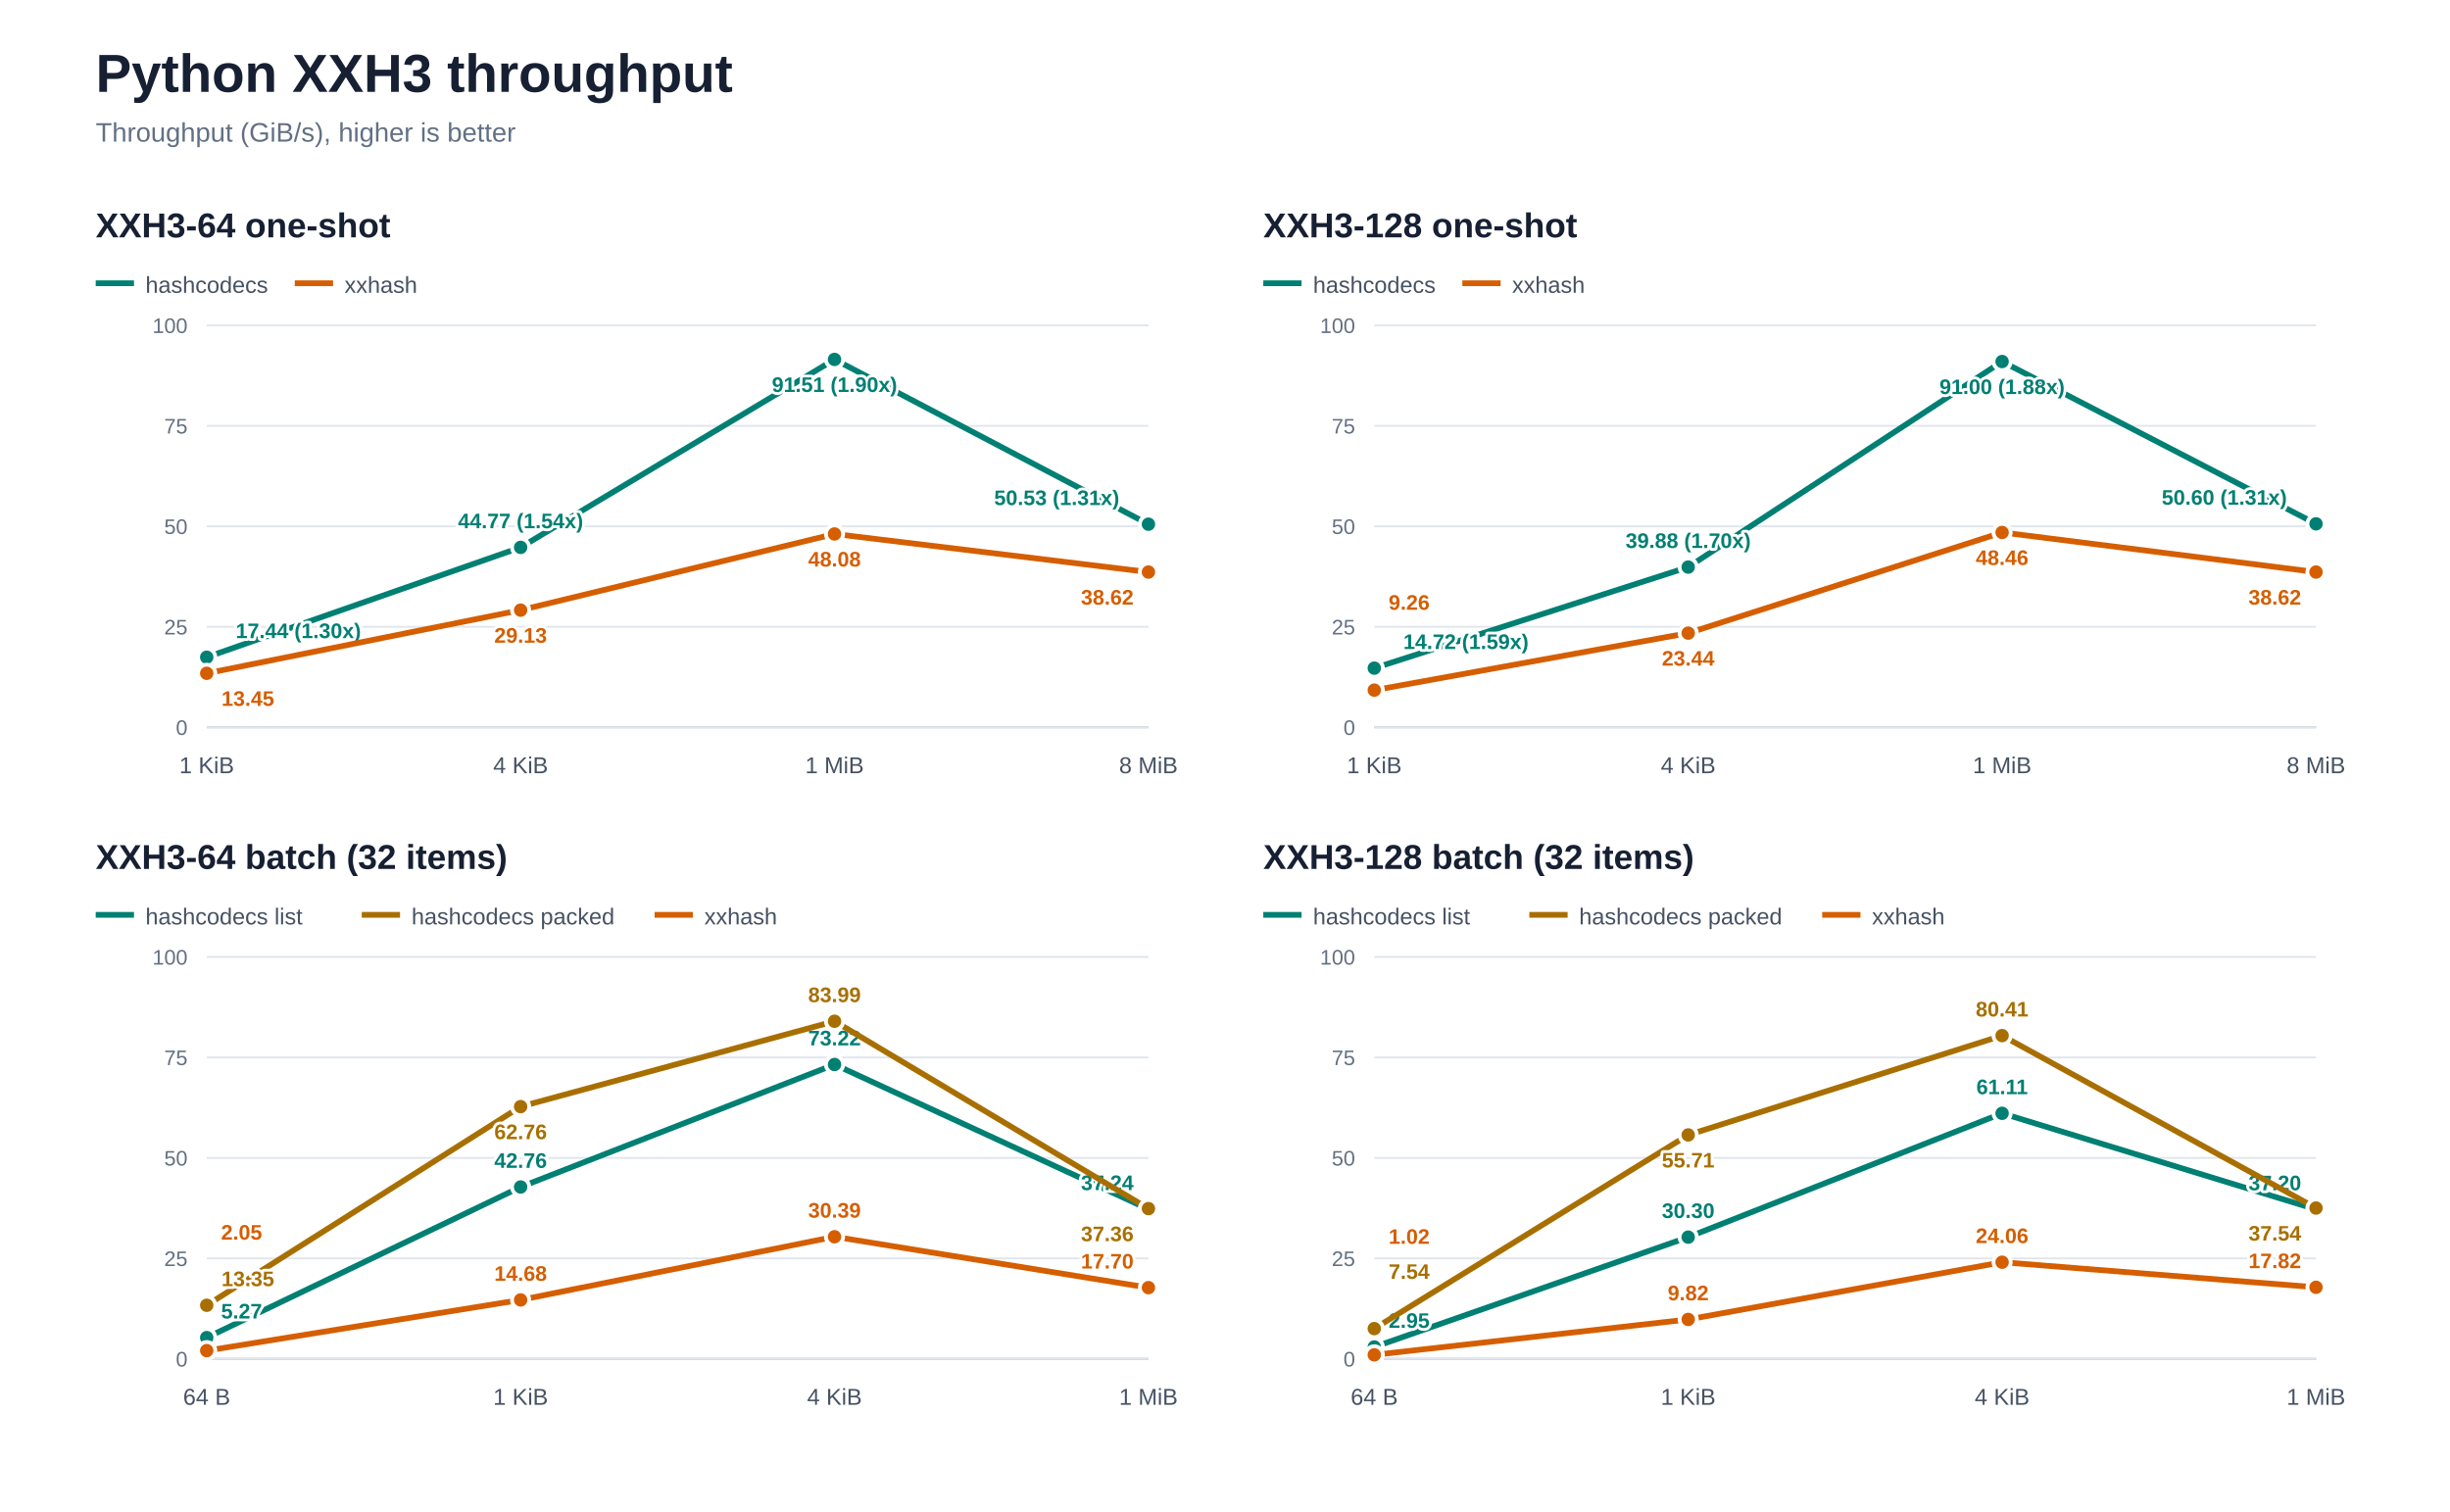
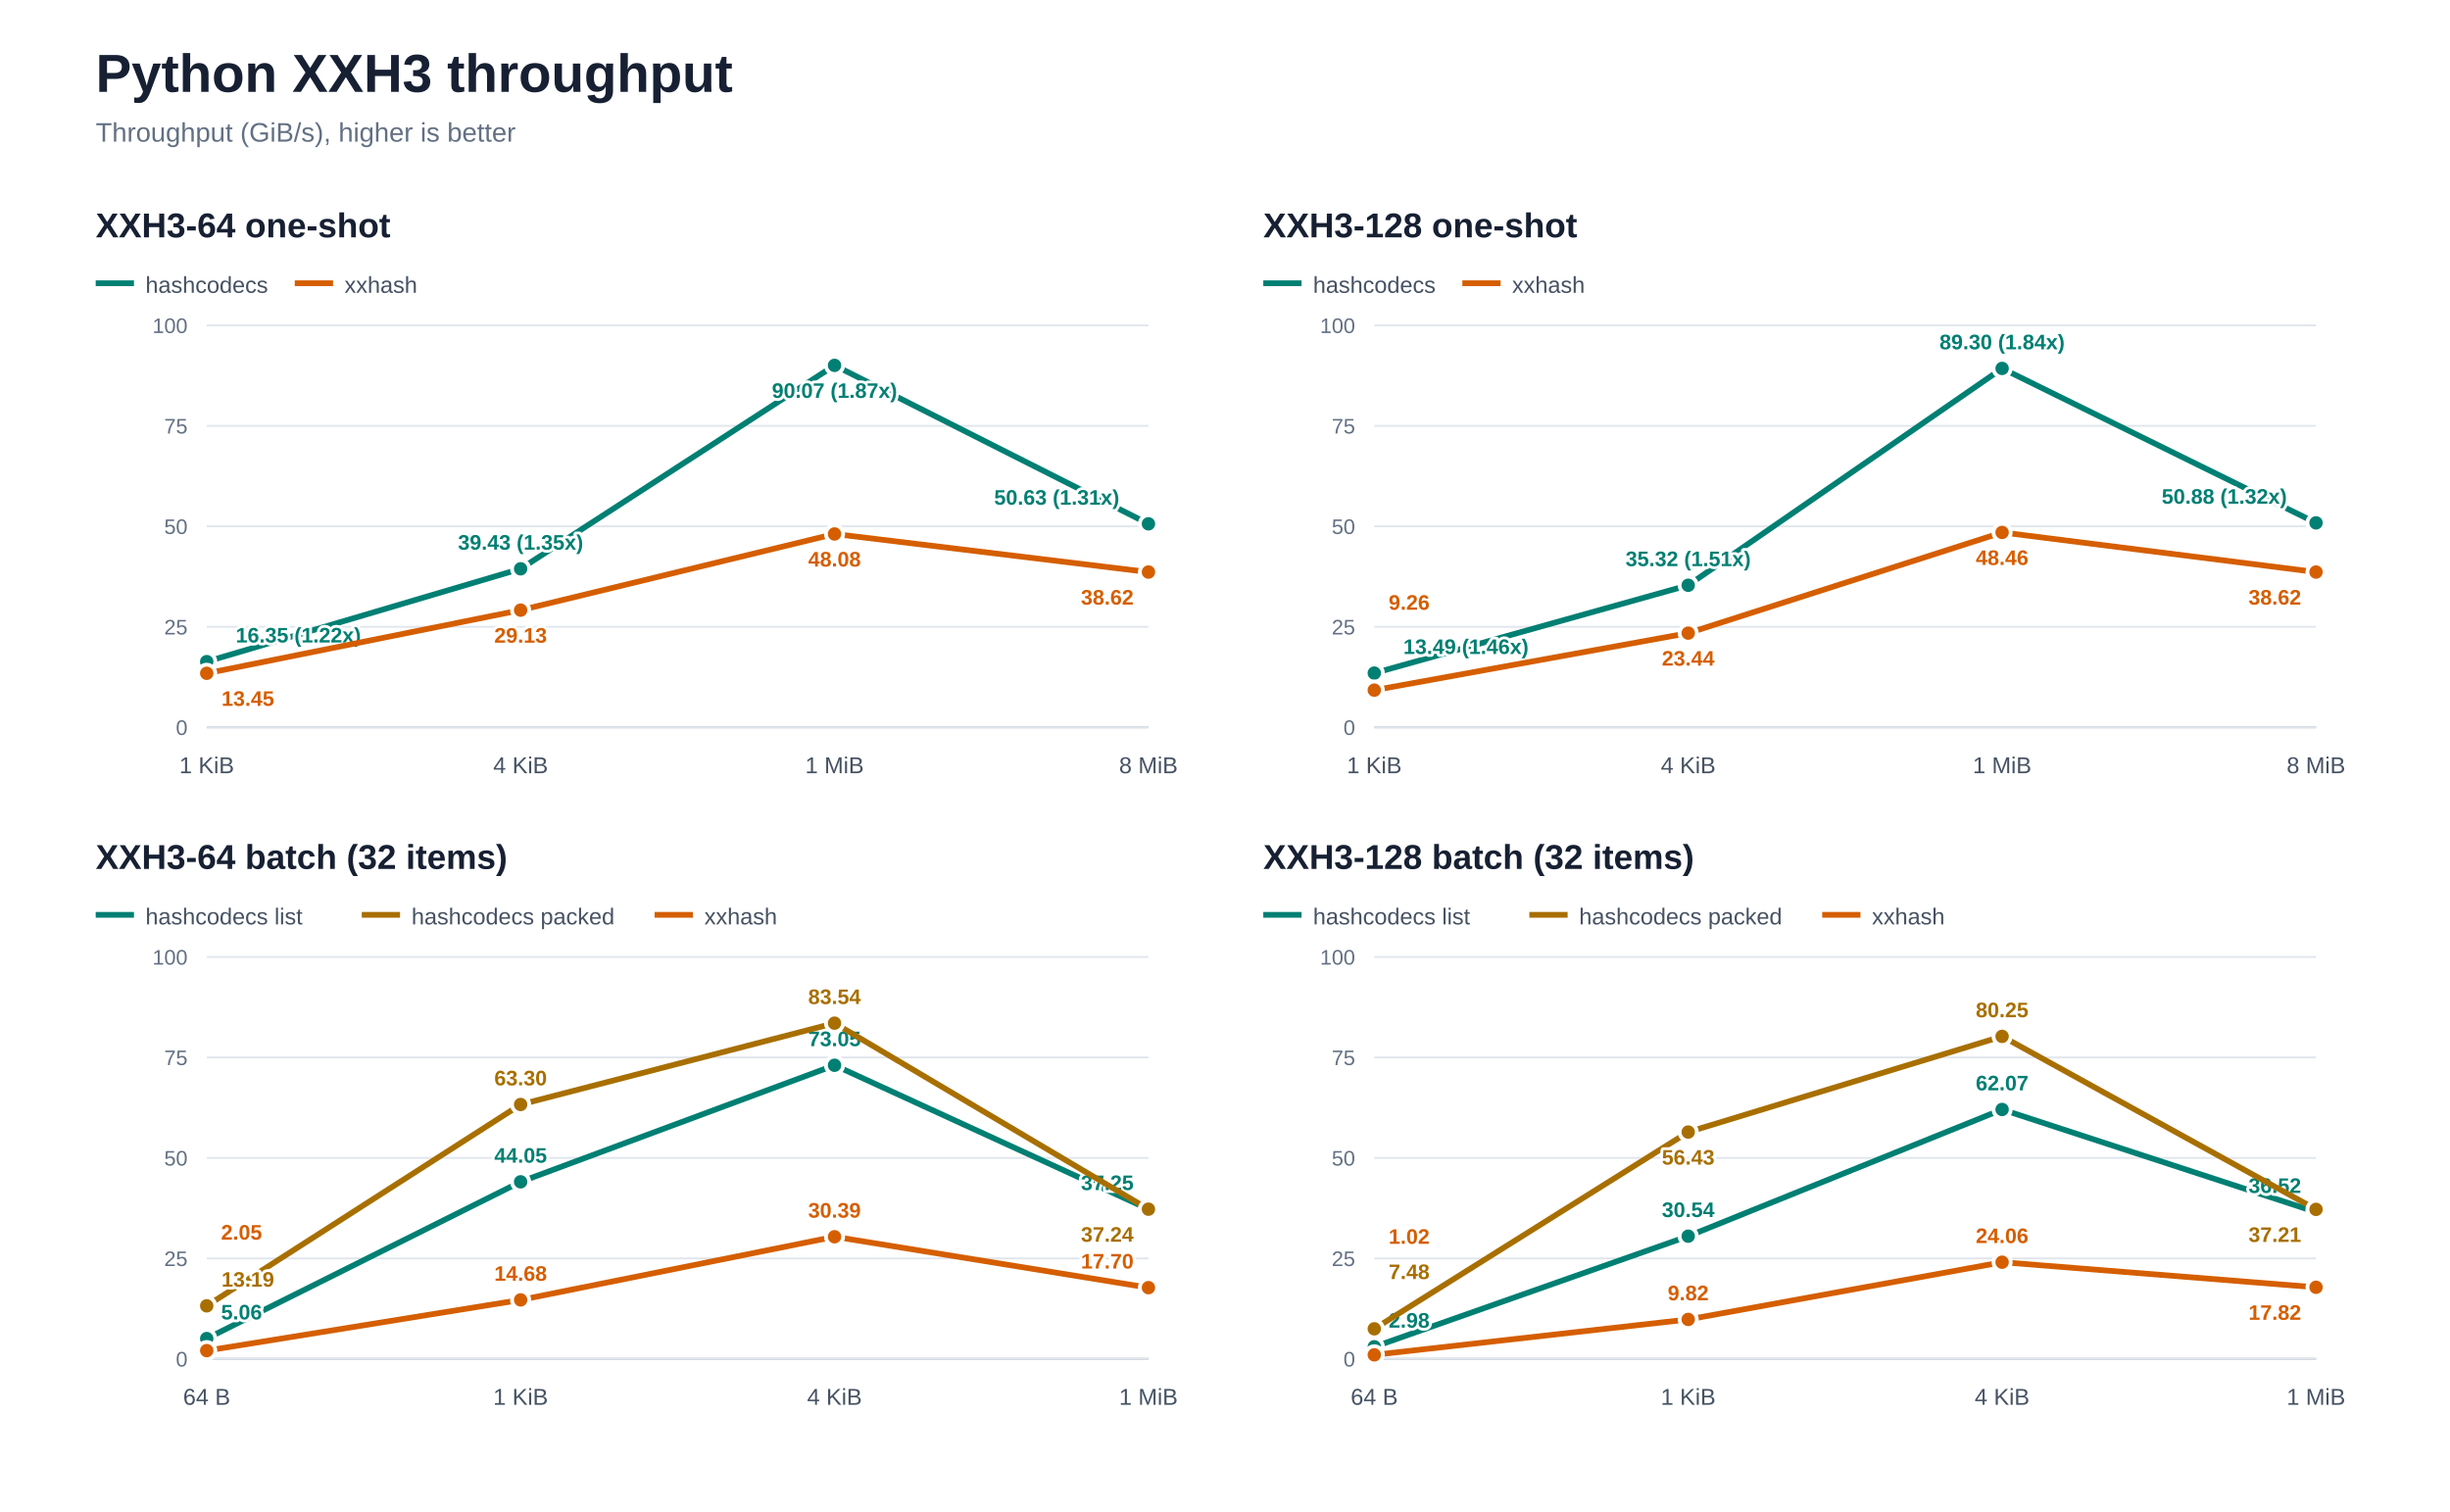
<svg xmlns="http://www.w3.org/2000/svg" width="1280" height="790" viewBox="0 0 1280 790" role="img" aria-labelledby="title desc">
  <rect width="100%" height="100%" fill="#ffffff" />
  <text x="50" y="48" fill="#172033" font-family="Segoe UI,Arial,sans-serif" font-size="28" font-weight="700">Python XXH3 throughput</text>
  <text x="50" y="74" fill="#637083" font-family="Segoe UI,Arial,sans-serif" font-size="14">Throughput (GiB/s), higher is better</text>
  <text x="50" y="124" fill="#172033" font-family="Segoe UI,Arial,sans-serif" font-size="18" font-weight="600">XXH3-64 one-shot</text>
  <line x1="108" y1="380" x2="600" y2="380" stroke="#9aa5b4" />
  <line x1="50" y1="148" x2="70" y2="148" stroke="#007f73" stroke-width="3" />
  <text x="76" y="153" fill="#465263" font-family="Segoe UI,Arial,sans-serif" font-size="12">hashcodecs</text>
  <line x1="154" y1="148" x2="174" y2="148" stroke="#d55e00" stroke-width="3" />
  <text x="180" y="153" fill="#465263" font-family="Segoe UI,Arial,sans-serif" font-size="12">xxhash</text>
  <line x1="108" y1="380.0" x2="600" y2="380.0" stroke="#e1e6ed" />
  <text x="98" y="384.0" text-anchor="end" fill="#637083" font-family="Segoe UI,Arial,sans-serif" font-size="11">0</text>
  <line x1="108" y1="327.5" x2="600" y2="327.5" stroke="#e1e6ed" />
  <text x="98" y="331.5" text-anchor="end" fill="#637083" font-family="Segoe UI,Arial,sans-serif" font-size="11">25</text>
  <line x1="108" y1="275.0" x2="600" y2="275.0" stroke="#e1e6ed" />
  <text x="98" y="279.0" text-anchor="end" fill="#637083" font-family="Segoe UI,Arial,sans-serif" font-size="11">50</text>
  <line x1="108" y1="222.5" x2="600" y2="222.5" stroke="#e1e6ed" />
  <text x="98" y="226.5" text-anchor="end" fill="#637083" font-family="Segoe UI,Arial,sans-serif" font-size="11">75</text>
  <line x1="108" y1="170.0" x2="600" y2="170.0" stroke="#e1e6ed" />
  <text x="98" y="174.0" text-anchor="end" fill="#637083" font-family="Segoe UI,Arial,sans-serif" font-size="11">100</text>
  <text x="108.0" y="404" text-anchor="middle" fill="#465263" font-family="Segoe UI,Arial,sans-serif" font-size="12">1 KiB</text>
  <text x="272.0" y="404" text-anchor="middle" fill="#465263" font-family="Segoe UI,Arial,sans-serif" font-size="12">4 KiB</text>
  <text x="436.0" y="404" text-anchor="middle" fill="#465263" font-family="Segoe UI,Arial,sans-serif" font-size="12">1 MiB</text>
  <text x="600.0" y="404" text-anchor="middle" fill="#465263" font-family="Segoe UI,Arial,sans-serif" font-size="12">8 MiB</text>
-   <polyline points="108.0,343.4 272.0,286.0 436.0,187.8 600.0,273.9" fill="none" stroke="#007f73" stroke-width="3" stroke-linejoin="round" stroke-linecap="round" />
-   <circle cx="108.0" cy="343.4" r="4.5" fill="#007f73" stroke="#ffffff" stroke-width="2" />
-   <text x="155.9" y="333.4" text-anchor="middle" fill="#007f73" font-family="Segoe UI,Arial,sans-serif" font-size="11" font-weight="600" paint-order="stroke" stroke="#ffffff" stroke-width="3" stroke-linejoin="round">17.44 (1.30x)</text>
-   <circle cx="272.0" cy="286.0" r="4.5" fill="#007f73" stroke="#ffffff" stroke-width="2" />
-   <text x="272.0" y="276.0" text-anchor="middle" fill="#007f73" font-family="Segoe UI,Arial,sans-serif" font-size="11" font-weight="600" paint-order="stroke" stroke="#ffffff" stroke-width="3" stroke-linejoin="round">44.77 (1.54x)</text>
-   <circle cx="436.0" cy="187.8" r="4.5" fill="#007f73" stroke="#ffffff" stroke-width="2" />
-   <text x="436.0" y="204.8" text-anchor="middle" fill="#007f73" font-family="Segoe UI,Arial,sans-serif" font-size="11" font-weight="600" paint-order="stroke" stroke="#ffffff" stroke-width="3" stroke-linejoin="round">91.51 (1.90x)</text>
-   <circle cx="600.0" cy="273.9" r="4.5" fill="#007f73" stroke="#ffffff" stroke-width="2" />
-   <text x="552.1" y="263.9" text-anchor="middle" fill="#007f73" font-family="Segoe UI,Arial,sans-serif" font-size="11" font-weight="600" paint-order="stroke" stroke="#ffffff" stroke-width="3" stroke-linejoin="round">50.53 (1.31x)</text>
+   <polyline points="108.0,345.7 272.0,297.2 436.0,190.9 600.0,273.7" fill="none" stroke="#007f73" stroke-width="3" stroke-linejoin="round" stroke-linecap="round" />
+   <circle cx="108.0" cy="345.7" r="4.5" fill="#007f73" stroke="#ffffff" stroke-width="2" />
+   <text x="155.9" y="335.7" text-anchor="middle" fill="#007f73" font-family="Segoe UI,Arial,sans-serif" font-size="11" font-weight="600" paint-order="stroke" stroke="#ffffff" stroke-width="3" stroke-linejoin="round">16.35 (1.22x)</text>
+   <circle cx="272.0" cy="297.2" r="4.5" fill="#007f73" stroke="#ffffff" stroke-width="2" />
+   <text x="272.0" y="287.2" text-anchor="middle" fill="#007f73" font-family="Segoe UI,Arial,sans-serif" font-size="11" font-weight="600" paint-order="stroke" stroke="#ffffff" stroke-width="3" stroke-linejoin="round">39.43 (1.35x)</text>
+   <circle cx="436.0" cy="190.9" r="4.5" fill="#007f73" stroke="#ffffff" stroke-width="2" />
+   <text x="436.0" y="207.9" text-anchor="middle" fill="#007f73" font-family="Segoe UI,Arial,sans-serif" font-size="11" font-weight="600" paint-order="stroke" stroke="#ffffff" stroke-width="3" stroke-linejoin="round">90.07 (1.87x)</text>
+   <circle cx="600.0" cy="273.7" r="4.5" fill="#007f73" stroke="#ffffff" stroke-width="2" />
+   <text x="552.1" y="263.7" text-anchor="middle" fill="#007f73" font-family="Segoe UI,Arial,sans-serif" font-size="11" font-weight="600" paint-order="stroke" stroke="#ffffff" stroke-width="3" stroke-linejoin="round">50.63 (1.31x)</text>
  <polyline points="108.0,351.8 272.0,318.8 436.0,279.0 600.0,298.9" fill="none" stroke="#d55e00" stroke-width="3" stroke-linejoin="round" stroke-linecap="round" />
  <circle cx="108.0" cy="351.8" r="4.5" fill="#d55e00" stroke="#ffffff" stroke-width="2" />
  <text x="129.5" y="368.8" text-anchor="middle" fill="#d55e00" font-family="Segoe UI,Arial,sans-serif" font-size="11" font-weight="600" paint-order="stroke" stroke="#ffffff" stroke-width="3" stroke-linejoin="round">13.45</text>
  <circle cx="272.0" cy="318.8" r="4.5" fill="#d55e00" stroke="#ffffff" stroke-width="2" />
  <text x="272.0" y="335.8" text-anchor="middle" fill="#d55e00" font-family="Segoe UI,Arial,sans-serif" font-size="11" font-weight="600" paint-order="stroke" stroke="#ffffff" stroke-width="3" stroke-linejoin="round">29.13</text>
  <circle cx="436.0" cy="279.0" r="4.5" fill="#d55e00" stroke="#ffffff" stroke-width="2" />
  <text x="436.0" y="296.0" text-anchor="middle" fill="#d55e00" font-family="Segoe UI,Arial,sans-serif" font-size="11" font-weight="600" paint-order="stroke" stroke="#ffffff" stroke-width="3" stroke-linejoin="round">48.08</text>
  <circle cx="600.0" cy="298.9" r="4.5" fill="#d55e00" stroke="#ffffff" stroke-width="2" />
  <text x="578.5" y="315.9" text-anchor="middle" fill="#d55e00" font-family="Segoe UI,Arial,sans-serif" font-size="11" font-weight="600" paint-order="stroke" stroke="#ffffff" stroke-width="3" stroke-linejoin="round">38.62</text>
  <text x="660" y="124" fill="#172033" font-family="Segoe UI,Arial,sans-serif" font-size="18" font-weight="600">XXH3-128 one-shot</text>
  <line x1="718" y1="380" x2="1210" y2="380" stroke="#9aa5b4" />
  <line x1="660" y1="148" x2="680" y2="148" stroke="#007f73" stroke-width="3" />
  <text x="686" y="153" fill="#465263" font-family="Segoe UI,Arial,sans-serif" font-size="12">hashcodecs</text>
  <line x1="764" y1="148" x2="784" y2="148" stroke="#d55e00" stroke-width="3" />
  <text x="790" y="153" fill="#465263" font-family="Segoe UI,Arial,sans-serif" font-size="12">xxhash</text>
  <line x1="718" y1="380.0" x2="1210" y2="380.0" stroke="#e1e6ed" />
  <text x="708" y="384.0" text-anchor="end" fill="#637083" font-family="Segoe UI,Arial,sans-serif" font-size="11">0</text>
  <line x1="718" y1="327.5" x2="1210" y2="327.5" stroke="#e1e6ed" />
  <text x="708" y="331.5" text-anchor="end" fill="#637083" font-family="Segoe UI,Arial,sans-serif" font-size="11">25</text>
  <line x1="718" y1="275.0" x2="1210" y2="275.0" stroke="#e1e6ed" />
  <text x="708" y="279.0" text-anchor="end" fill="#637083" font-family="Segoe UI,Arial,sans-serif" font-size="11">50</text>
  <line x1="718" y1="222.5" x2="1210" y2="222.5" stroke="#e1e6ed" />
  <text x="708" y="226.5" text-anchor="end" fill="#637083" font-family="Segoe UI,Arial,sans-serif" font-size="11">75</text>
  <line x1="718" y1="170.0" x2="1210" y2="170.0" stroke="#e1e6ed" />
  <text x="708" y="174.0" text-anchor="end" fill="#637083" font-family="Segoe UI,Arial,sans-serif" font-size="11">100</text>
  <text x="718.0" y="404" text-anchor="middle" fill="#465263" font-family="Segoe UI,Arial,sans-serif" font-size="12">1 KiB</text>
  <text x="882.0" y="404" text-anchor="middle" fill="#465263" font-family="Segoe UI,Arial,sans-serif" font-size="12">4 KiB</text>
  <text x="1046.0" y="404" text-anchor="middle" fill="#465263" font-family="Segoe UI,Arial,sans-serif" font-size="12">1 MiB</text>
  <text x="1210.0" y="404" text-anchor="middle" fill="#465263" font-family="Segoe UI,Arial,sans-serif" font-size="12">8 MiB</text>
-   <polyline points="718.0,349.1 882.0,296.3 1046.0,188.9 1210.0,273.7" fill="none" stroke="#007f73" stroke-width="3" stroke-linejoin="round" stroke-linecap="round" />
-   <circle cx="718.0" cy="349.1" r="4.5" fill="#007f73" stroke="#ffffff" stroke-width="2" />
-   <text x="765.9" y="339.1" text-anchor="middle" fill="#007f73" font-family="Segoe UI,Arial,sans-serif" font-size="11" font-weight="600" paint-order="stroke" stroke="#ffffff" stroke-width="3" stroke-linejoin="round">14.72 (1.59x)</text>
-   <circle cx="882.0" cy="296.3" r="4.5" fill="#007f73" stroke="#ffffff" stroke-width="2" />
-   <text x="882.0" y="286.3" text-anchor="middle" fill="#007f73" font-family="Segoe UI,Arial,sans-serif" font-size="11" font-weight="600" paint-order="stroke" stroke="#ffffff" stroke-width="3" stroke-linejoin="round">39.88 (1.70x)</text>
-   <circle cx="1046.0" cy="188.9" r="4.5" fill="#007f73" stroke="#ffffff" stroke-width="2" />
-   <text x="1046.0" y="205.9" text-anchor="middle" fill="#007f73" font-family="Segoe UI,Arial,sans-serif" font-size="11" font-weight="600" paint-order="stroke" stroke="#ffffff" stroke-width="3" stroke-linejoin="round">91.00 (1.88x)</text>
-   <circle cx="1210.0" cy="273.7" r="4.5" fill="#007f73" stroke="#ffffff" stroke-width="2" />
-   <text x="1162.1" y="263.7" text-anchor="middle" fill="#007f73" font-family="Segoe UI,Arial,sans-serif" font-size="11" font-weight="600" paint-order="stroke" stroke="#ffffff" stroke-width="3" stroke-linejoin="round">50.60 (1.31x)</text>
+   <polyline points="718.0,351.7 882.0,305.8 1046.0,192.5 1210.0,273.2" fill="none" stroke="#007f73" stroke-width="3" stroke-linejoin="round" stroke-linecap="round" />
+   <circle cx="718.0" cy="351.7" r="4.5" fill="#007f73" stroke="#ffffff" stroke-width="2" />
+   <text x="765.9" y="341.7" text-anchor="middle" fill="#007f73" font-family="Segoe UI,Arial,sans-serif" font-size="11" font-weight="600" paint-order="stroke" stroke="#ffffff" stroke-width="3" stroke-linejoin="round">13.49 (1.46x)</text>
+   <circle cx="882.0" cy="305.8" r="4.5" fill="#007f73" stroke="#ffffff" stroke-width="2" />
+   <text x="882.0" y="295.8" text-anchor="middle" fill="#007f73" font-family="Segoe UI,Arial,sans-serif" font-size="11" font-weight="600" paint-order="stroke" stroke="#ffffff" stroke-width="3" stroke-linejoin="round">35.32 (1.51x)</text>
+   <circle cx="1046.0" cy="192.5" r="4.5" fill="#007f73" stroke="#ffffff" stroke-width="2" />
+   <text x="1046.0" y="182.5" text-anchor="middle" fill="#007f73" font-family="Segoe UI,Arial,sans-serif" font-size="11" font-weight="600" paint-order="stroke" stroke="#ffffff" stroke-width="3" stroke-linejoin="round">89.30 (1.84x)</text>
+   <circle cx="1210.0" cy="273.2" r="4.5" fill="#007f73" stroke="#ffffff" stroke-width="2" />
+   <text x="1162.1" y="263.2" text-anchor="middle" fill="#007f73" font-family="Segoe UI,Arial,sans-serif" font-size="11" font-weight="600" paint-order="stroke" stroke="#ffffff" stroke-width="3" stroke-linejoin="round">50.88 (1.32x)</text>
  <polyline points="718.0,360.6 882.0,330.8 1046.0,278.2 1210.0,298.9" fill="none" stroke="#d55e00" stroke-width="3" stroke-linejoin="round" stroke-linecap="round" />
  <circle cx="718.0" cy="360.6" r="4.5" fill="#d55e00" stroke="#ffffff" stroke-width="2" />
  <text x="736.2" y="318.6" text-anchor="middle" fill="#d55e00" font-family="Segoe UI,Arial,sans-serif" font-size="11" font-weight="600" paint-order="stroke" stroke="#ffffff" stroke-width="3" stroke-linejoin="round">9.26</text>
  <circle cx="882.0" cy="330.8" r="4.5" fill="#d55e00" stroke="#ffffff" stroke-width="2" />
  <text x="882.0" y="347.8" text-anchor="middle" fill="#d55e00" font-family="Segoe UI,Arial,sans-serif" font-size="11" font-weight="600" paint-order="stroke" stroke="#ffffff" stroke-width="3" stroke-linejoin="round">23.44</text>
  <circle cx="1046.0" cy="278.2" r="4.5" fill="#d55e00" stroke="#ffffff" stroke-width="2" />
  <text x="1046.0" y="295.2" text-anchor="middle" fill="#d55e00" font-family="Segoe UI,Arial,sans-serif" font-size="11" font-weight="600" paint-order="stroke" stroke="#ffffff" stroke-width="3" stroke-linejoin="round">48.46</text>
  <circle cx="1210.0" cy="298.9" r="4.5" fill="#d55e00" stroke="#ffffff" stroke-width="2" />
  <text x="1188.5" y="315.9" text-anchor="middle" fill="#d55e00" font-family="Segoe UI,Arial,sans-serif" font-size="11" font-weight="600" paint-order="stroke" stroke="#ffffff" stroke-width="3" stroke-linejoin="round">38.62</text>
  <text x="50" y="454" fill="#172033" font-family="Segoe UI,Arial,sans-serif" font-size="18" font-weight="600">XXH3-64 batch (32 items)</text>
  <line x1="108" y1="710" x2="600" y2="710" stroke="#9aa5b4" />
  <line x1="50" y1="478" x2="70" y2="478" stroke="#007f73" stroke-width="3" />
  <text x="76" y="483" fill="#465263" font-family="Segoe UI,Arial,sans-serif" font-size="12">hashcodecs list</text>
  <line x1="189" y1="478" x2="209" y2="478" stroke="#a86f00" stroke-width="3" />
  <text x="215" y="483" fill="#465263" font-family="Segoe UI,Arial,sans-serif" font-size="12">hashcodecs packed</text>
  <line x1="342" y1="478" x2="362" y2="478" stroke="#d55e00" stroke-width="3" />
  <text x="368" y="483" fill="#465263" font-family="Segoe UI,Arial,sans-serif" font-size="12">xxhash</text>
  <line x1="108" y1="710.0" x2="600" y2="710.0" stroke="#e1e6ed" />
  <text x="98" y="714.0" text-anchor="end" fill="#637083" font-family="Segoe UI,Arial,sans-serif" font-size="11">0</text>
  <line x1="108" y1="657.5" x2="600" y2="657.5" stroke="#e1e6ed" />
  <text x="98" y="661.5" text-anchor="end" fill="#637083" font-family="Segoe UI,Arial,sans-serif" font-size="11">25</text>
  <line x1="108" y1="605.0" x2="600" y2="605.0" stroke="#e1e6ed" />
  <text x="98" y="609.0" text-anchor="end" fill="#637083" font-family="Segoe UI,Arial,sans-serif" font-size="11">50</text>
  <line x1="108" y1="552.5" x2="600" y2="552.5" stroke="#e1e6ed" />
  <text x="98" y="556.5" text-anchor="end" fill="#637083" font-family="Segoe UI,Arial,sans-serif" font-size="11">75</text>
  <line x1="108" y1="500.0" x2="600" y2="500.0" stroke="#e1e6ed" />
  <text x="98" y="504.0" text-anchor="end" fill="#637083" font-family="Segoe UI,Arial,sans-serif" font-size="11">100</text>
  <text x="108.0" y="734" text-anchor="middle" fill="#465263" font-family="Segoe UI,Arial,sans-serif" font-size="12">64 B</text>
  <text x="272.0" y="734" text-anchor="middle" fill="#465263" font-family="Segoe UI,Arial,sans-serif" font-size="12">1 KiB</text>
  <text x="436.0" y="734" text-anchor="middle" fill="#465263" font-family="Segoe UI,Arial,sans-serif" font-size="12">4 KiB</text>
  <text x="600.0" y="734" text-anchor="middle" fill="#465263" font-family="Segoe UI,Arial,sans-serif" font-size="12">1 MiB</text>
-   <polyline points="108.0,698.9 272.0,620.2 436.0,556.2 600.0,631.8" fill="none" stroke="#007f73" stroke-width="3" stroke-linejoin="round" stroke-linecap="round" />
-   <circle cx="108.0" cy="698.9" r="4.5" fill="#007f73" stroke="#ffffff" stroke-width="2" />
-   <text x="126.2" y="688.9" text-anchor="middle" fill="#007f73" font-family="Segoe UI,Arial,sans-serif" font-size="11" font-weight="600" paint-order="stroke" stroke="#ffffff" stroke-width="3" stroke-linejoin="round">5.27</text>
-   <circle cx="272.0" cy="620.2" r="4.5" fill="#007f73" stroke="#ffffff" stroke-width="2" />
-   <text x="272.0" y="610.2" text-anchor="middle" fill="#007f73" font-family="Segoe UI,Arial,sans-serif" font-size="11" font-weight="600" paint-order="stroke" stroke="#ffffff" stroke-width="3" stroke-linejoin="round">42.76</text>
-   <circle cx="436.0" cy="556.2" r="4.5" fill="#007f73" stroke="#ffffff" stroke-width="2" />
-   <text x="436.0" y="546.2" text-anchor="middle" fill="#007f73" font-family="Segoe UI,Arial,sans-serif" font-size="11" font-weight="600" paint-order="stroke" stroke="#ffffff" stroke-width="3" stroke-linejoin="round">73.22</text>
+   <polyline points="108.0,699.4 272.0,617.5 436.0,556.6 600.0,631.8" fill="none" stroke="#007f73" stroke-width="3" stroke-linejoin="round" stroke-linecap="round" />
+   <circle cx="108.0" cy="699.4" r="4.5" fill="#007f73" stroke="#ffffff" stroke-width="2" />
+   <text x="126.2" y="689.4" text-anchor="middle" fill="#007f73" font-family="Segoe UI,Arial,sans-serif" font-size="11" font-weight="600" paint-order="stroke" stroke="#ffffff" stroke-width="3" stroke-linejoin="round">5.06</text>
+   <circle cx="272.0" cy="617.5" r="4.5" fill="#007f73" stroke="#ffffff" stroke-width="2" />
+   <text x="272.0" y="607.5" text-anchor="middle" fill="#007f73" font-family="Segoe UI,Arial,sans-serif" font-size="11" font-weight="600" paint-order="stroke" stroke="#ffffff" stroke-width="3" stroke-linejoin="round">44.05</text>
+   <circle cx="436.0" cy="556.6" r="4.5" fill="#007f73" stroke="#ffffff" stroke-width="2" />
+   <text x="436.0" y="546.6" text-anchor="middle" fill="#007f73" font-family="Segoe UI,Arial,sans-serif" font-size="11" font-weight="600" paint-order="stroke" stroke="#ffffff" stroke-width="3" stroke-linejoin="round">73.05</text>
  <circle cx="600.0" cy="631.8" r="4.5" fill="#007f73" stroke="#ffffff" stroke-width="2" />
-   <text x="578.5" y="621.8" text-anchor="middle" fill="#007f73" font-family="Segoe UI,Arial,sans-serif" font-size="11" font-weight="600" paint-order="stroke" stroke="#ffffff" stroke-width="3" stroke-linejoin="round">37.24</text>
-   <polyline points="108.0,682.0 272.0,578.2 436.0,533.6 600.0,631.5" fill="none" stroke="#a86f00" stroke-width="3" stroke-linejoin="round" stroke-linecap="round" />
-   <circle cx="108.0" cy="682.0" r="4.5" fill="#a86f00" stroke="#ffffff" stroke-width="2" />
-   <text x="129.5" y="672.0" text-anchor="middle" fill="#a86f00" font-family="Segoe UI,Arial,sans-serif" font-size="11" font-weight="600" paint-order="stroke" stroke="#ffffff" stroke-width="3" stroke-linejoin="round">13.35</text>
-   <circle cx="272.0" cy="578.2" r="4.5" fill="#a86f00" stroke="#ffffff" stroke-width="2" />
-   <text x="272.0" y="595.2" text-anchor="middle" fill="#a86f00" font-family="Segoe UI,Arial,sans-serif" font-size="11" font-weight="600" paint-order="stroke" stroke="#ffffff" stroke-width="3" stroke-linejoin="round">62.76</text>
-   <circle cx="436.0" cy="533.6" r="4.5" fill="#a86f00" stroke="#ffffff" stroke-width="2" />
-   <text x="436.0" y="523.6" text-anchor="middle" fill="#a86f00" font-family="Segoe UI,Arial,sans-serif" font-size="11" font-weight="600" paint-order="stroke" stroke="#ffffff" stroke-width="3" stroke-linejoin="round">83.99</text>
-   <circle cx="600.0" cy="631.5" r="4.5" fill="#a86f00" stroke="#ffffff" stroke-width="2" />
-   <text x="578.5" y="648.5" text-anchor="middle" fill="#a86f00" font-family="Segoe UI,Arial,sans-serif" font-size="11" font-weight="600" paint-order="stroke" stroke="#ffffff" stroke-width="3" stroke-linejoin="round">37.36</text>
+   <text x="578.5" y="621.8" text-anchor="middle" fill="#007f73" font-family="Segoe UI,Arial,sans-serif" font-size="11" font-weight="600" paint-order="stroke" stroke="#ffffff" stroke-width="3" stroke-linejoin="round">37.25</text>
+   <polyline points="108.0,682.3 272.0,577.1 436.0,534.6 600.0,631.8" fill="none" stroke="#a86f00" stroke-width="3" stroke-linejoin="round" stroke-linecap="round" />
+   <circle cx="108.0" cy="682.3" r="4.5" fill="#a86f00" stroke="#ffffff" stroke-width="2" />
+   <text x="129.5" y="672.3" text-anchor="middle" fill="#a86f00" font-family="Segoe UI,Arial,sans-serif" font-size="11" font-weight="600" paint-order="stroke" stroke="#ffffff" stroke-width="3" stroke-linejoin="round">13.19</text>
+   <circle cx="272.0" cy="577.1" r="4.5" fill="#a86f00" stroke="#ffffff" stroke-width="2" />
+   <text x="272.0" y="567.1" text-anchor="middle" fill="#a86f00" font-family="Segoe UI,Arial,sans-serif" font-size="11" font-weight="600" paint-order="stroke" stroke="#ffffff" stroke-width="3" stroke-linejoin="round">63.30</text>
+   <circle cx="436.0" cy="534.6" r="4.5" fill="#a86f00" stroke="#ffffff" stroke-width="2" />
+   <text x="436.0" y="524.6" text-anchor="middle" fill="#a86f00" font-family="Segoe UI,Arial,sans-serif" font-size="11" font-weight="600" paint-order="stroke" stroke="#ffffff" stroke-width="3" stroke-linejoin="round">83.54</text>
+   <circle cx="600.0" cy="631.8" r="4.5" fill="#a86f00" stroke="#ffffff" stroke-width="2" />
+   <text x="578.5" y="648.8" text-anchor="middle" fill="#a86f00" font-family="Segoe UI,Arial,sans-serif" font-size="11" font-weight="600" paint-order="stroke" stroke="#ffffff" stroke-width="3" stroke-linejoin="round">37.24</text>
  <polyline points="108.0,705.7 272.0,679.2 436.0,646.2 600.0,672.8" fill="none" stroke="#d55e00" stroke-width="3" stroke-linejoin="round" stroke-linecap="round" />
  <circle cx="108.0" cy="705.7" r="4.5" fill="#d55e00" stroke="#ffffff" stroke-width="2" />
  <text x="126.2" y="647.7" text-anchor="middle" fill="#d55e00" font-family="Segoe UI,Arial,sans-serif" font-size="11" font-weight="600" paint-order="stroke" stroke="#ffffff" stroke-width="3" stroke-linejoin="round">2.05</text>
  <circle cx="272.0" cy="679.2" r="4.5" fill="#d55e00" stroke="#ffffff" stroke-width="2" />
  <text x="272.0" y="669.2" text-anchor="middle" fill="#d55e00" font-family="Segoe UI,Arial,sans-serif" font-size="11" font-weight="600" paint-order="stroke" stroke="#ffffff" stroke-width="3" stroke-linejoin="round">14.68</text>
  <circle cx="436.0" cy="646.2" r="4.5" fill="#d55e00" stroke="#ffffff" stroke-width="2" />
  <text x="436.0" y="636.2" text-anchor="middle" fill="#d55e00" font-family="Segoe UI,Arial,sans-serif" font-size="11" font-weight="600" paint-order="stroke" stroke="#ffffff" stroke-width="3" stroke-linejoin="round">30.39</text>
  <circle cx="600.0" cy="672.8" r="4.5" fill="#d55e00" stroke="#ffffff" stroke-width="2" />
  <text x="578.5" y="662.8" text-anchor="middle" fill="#d55e00" font-family="Segoe UI,Arial,sans-serif" font-size="11" font-weight="600" paint-order="stroke" stroke="#ffffff" stroke-width="3" stroke-linejoin="round">17.70</text>
  <text x="660" y="454" fill="#172033" font-family="Segoe UI,Arial,sans-serif" font-size="18" font-weight="600">XXH3-128 batch (32 items)</text>
  <line x1="718" y1="710" x2="1210" y2="710" stroke="#9aa5b4" />
  <line x1="660" y1="478" x2="680" y2="478" stroke="#007f73" stroke-width="3" />
  <text x="686" y="483" fill="#465263" font-family="Segoe UI,Arial,sans-serif" font-size="12">hashcodecs list</text>
  <line x1="799" y1="478" x2="819" y2="478" stroke="#a86f00" stroke-width="3" />
  <text x="825" y="483" fill="#465263" font-family="Segoe UI,Arial,sans-serif" font-size="12">hashcodecs packed</text>
  <line x1="952" y1="478" x2="972" y2="478" stroke="#d55e00" stroke-width="3" />
  <text x="978" y="483" fill="#465263" font-family="Segoe UI,Arial,sans-serif" font-size="12">xxhash</text>
  <line x1="718" y1="710.0" x2="1210" y2="710.0" stroke="#e1e6ed" />
  <text x="708" y="714.0" text-anchor="end" fill="#637083" font-family="Segoe UI,Arial,sans-serif" font-size="11">0</text>
  <line x1="718" y1="657.5" x2="1210" y2="657.5" stroke="#e1e6ed" />
  <text x="708" y="661.5" text-anchor="end" fill="#637083" font-family="Segoe UI,Arial,sans-serif" font-size="11">25</text>
  <line x1="718" y1="605.0" x2="1210" y2="605.0" stroke="#e1e6ed" />
  <text x="708" y="609.0" text-anchor="end" fill="#637083" font-family="Segoe UI,Arial,sans-serif" font-size="11">50</text>
  <line x1="718" y1="552.5" x2="1210" y2="552.5" stroke="#e1e6ed" />
  <text x="708" y="556.5" text-anchor="end" fill="#637083" font-family="Segoe UI,Arial,sans-serif" font-size="11">75</text>
  <line x1="718" y1="500.0" x2="1210" y2="500.0" stroke="#e1e6ed" />
  <text x="708" y="504.0" text-anchor="end" fill="#637083" font-family="Segoe UI,Arial,sans-serif" font-size="11">100</text>
  <text x="718.0" y="734" text-anchor="middle" fill="#465263" font-family="Segoe UI,Arial,sans-serif" font-size="12">64 B</text>
  <text x="882.0" y="734" text-anchor="middle" fill="#465263" font-family="Segoe UI,Arial,sans-serif" font-size="12">1 KiB</text>
  <text x="1046.0" y="734" text-anchor="middle" fill="#465263" font-family="Segoe UI,Arial,sans-serif" font-size="12">4 KiB</text>
  <text x="1210.0" y="734" text-anchor="middle" fill="#465263" font-family="Segoe UI,Arial,sans-serif" font-size="12">1 MiB</text>
-   <polyline points="718.0,703.8 882.0,646.4 1046.0,581.7 1210.0,631.9" fill="none" stroke="#007f73" stroke-width="3" stroke-linejoin="round" stroke-linecap="round" />
-   <circle cx="718.0" cy="703.8" r="4.5" fill="#007f73" stroke="#ffffff" stroke-width="2" />
-   <text x="736.2" y="693.8" text-anchor="middle" fill="#007f73" font-family="Segoe UI,Arial,sans-serif" font-size="11" font-weight="600" paint-order="stroke" stroke="#ffffff" stroke-width="3" stroke-linejoin="round">2.95</text>
-   <circle cx="882.0" cy="646.4" r="4.5" fill="#007f73" stroke="#ffffff" stroke-width="2" />
-   <text x="882.0" y="636.4" text-anchor="middle" fill="#007f73" font-family="Segoe UI,Arial,sans-serif" font-size="11" font-weight="600" paint-order="stroke" stroke="#ffffff" stroke-width="3" stroke-linejoin="round">30.30</text>
-   <circle cx="1046.0" cy="581.7" r="4.5" fill="#007f73" stroke="#ffffff" stroke-width="2" />
-   <text x="1046.0" y="571.7" text-anchor="middle" fill="#007f73" font-family="Segoe UI,Arial,sans-serif" font-size="11" font-weight="600" paint-order="stroke" stroke="#ffffff" stroke-width="3" stroke-linejoin="round">61.11</text>
-   <circle cx="1210.0" cy="631.9" r="4.5" fill="#007f73" stroke="#ffffff" stroke-width="2" />
-   <text x="1188.5" y="621.9" text-anchor="middle" fill="#007f73" font-family="Segoe UI,Arial,sans-serif" font-size="11" font-weight="600" paint-order="stroke" stroke="#ffffff" stroke-width="3" stroke-linejoin="round">37.20</text>
-   <polyline points="718.0,694.2 882.0,593.0 1046.0,541.1 1210.0,631.2" fill="none" stroke="#a86f00" stroke-width="3" stroke-linejoin="round" stroke-linecap="round" />
-   <circle cx="718.0" cy="694.2" r="4.5" fill="#a86f00" stroke="#ffffff" stroke-width="2" />
-   <text x="736.2" y="668.2" text-anchor="middle" fill="#a86f00" font-family="Segoe UI,Arial,sans-serif" font-size="11" font-weight="600" paint-order="stroke" stroke="#ffffff" stroke-width="3" stroke-linejoin="round">7.54</text>
-   <circle cx="882.0" cy="593.0" r="4.5" fill="#a86f00" stroke="#ffffff" stroke-width="2" />
-   <text x="882.0" y="610.0" text-anchor="middle" fill="#a86f00" font-family="Segoe UI,Arial,sans-serif" font-size="11" font-weight="600" paint-order="stroke" stroke="#ffffff" stroke-width="3" stroke-linejoin="round">55.71</text>
-   <circle cx="1046.0" cy="541.1" r="4.5" fill="#a86f00" stroke="#ffffff" stroke-width="2" />
-   <text x="1046.0" y="531.1" text-anchor="middle" fill="#a86f00" font-family="Segoe UI,Arial,sans-serif" font-size="11" font-weight="600" paint-order="stroke" stroke="#ffffff" stroke-width="3" stroke-linejoin="round">80.41</text>
-   <circle cx="1210.0" cy="631.2" r="4.5" fill="#a86f00" stroke="#ffffff" stroke-width="2" />
-   <text x="1188.5" y="648.2" text-anchor="middle" fill="#a86f00" font-family="Segoe UI,Arial,sans-serif" font-size="11" font-weight="600" paint-order="stroke" stroke="#ffffff" stroke-width="3" stroke-linejoin="round">37.54</text>
+   <polyline points="718.0,703.7 882.0,645.9 1046.0,579.7 1210.0,633.3" fill="none" stroke="#007f73" stroke-width="3" stroke-linejoin="round" stroke-linecap="round" />
+   <circle cx="718.0" cy="703.7" r="4.5" fill="#007f73" stroke="#ffffff" stroke-width="2" />
+   <text x="736.2" y="693.7" text-anchor="middle" fill="#007f73" font-family="Segoe UI,Arial,sans-serif" font-size="11" font-weight="600" paint-order="stroke" stroke="#ffffff" stroke-width="3" stroke-linejoin="round">2.98</text>
+   <circle cx="882.0" cy="645.9" r="4.5" fill="#007f73" stroke="#ffffff" stroke-width="2" />
+   <text x="882.0" y="635.9" text-anchor="middle" fill="#007f73" font-family="Segoe UI,Arial,sans-serif" font-size="11" font-weight="600" paint-order="stroke" stroke="#ffffff" stroke-width="3" stroke-linejoin="round">30.54</text>
+   <circle cx="1046.0" cy="579.7" r="4.5" fill="#007f73" stroke="#ffffff" stroke-width="2" />
+   <text x="1046.0" y="569.7" text-anchor="middle" fill="#007f73" font-family="Segoe UI,Arial,sans-serif" font-size="11" font-weight="600" paint-order="stroke" stroke="#ffffff" stroke-width="3" stroke-linejoin="round">62.07</text>
+   <circle cx="1210.0" cy="633.3" r="4.5" fill="#007f73" stroke="#ffffff" stroke-width="2" />
+   <text x="1188.5" y="623.3" text-anchor="middle" fill="#007f73" font-family="Segoe UI,Arial,sans-serif" font-size="11" font-weight="600" paint-order="stroke" stroke="#ffffff" stroke-width="3" stroke-linejoin="round">36.52</text>
+   <polyline points="718.0,694.3 882.0,591.5 1046.0,541.5 1210.0,631.9" fill="none" stroke="#a86f00" stroke-width="3" stroke-linejoin="round" stroke-linecap="round" />
+   <circle cx="718.0" cy="694.3" r="4.5" fill="#a86f00" stroke="#ffffff" stroke-width="2" />
+   <text x="736.2" y="668.3" text-anchor="middle" fill="#a86f00" font-family="Segoe UI,Arial,sans-serif" font-size="11" font-weight="600" paint-order="stroke" stroke="#ffffff" stroke-width="3" stroke-linejoin="round">7.48</text>
+   <circle cx="882.0" cy="591.5" r="4.5" fill="#a86f00" stroke="#ffffff" stroke-width="2" />
+   <text x="882.0" y="608.5" text-anchor="middle" fill="#a86f00" font-family="Segoe UI,Arial,sans-serif" font-size="11" font-weight="600" paint-order="stroke" stroke="#ffffff" stroke-width="3" stroke-linejoin="round">56.43</text>
+   <circle cx="1046.0" cy="541.5" r="4.5" fill="#a86f00" stroke="#ffffff" stroke-width="2" />
+   <text x="1046.0" y="531.5" text-anchor="middle" fill="#a86f00" font-family="Segoe UI,Arial,sans-serif" font-size="11" font-weight="600" paint-order="stroke" stroke="#ffffff" stroke-width="3" stroke-linejoin="round">80.25</text>
+   <circle cx="1210.0" cy="631.9" r="4.5" fill="#a86f00" stroke="#ffffff" stroke-width="2" />
+   <text x="1188.5" y="648.9" text-anchor="middle" fill="#a86f00" font-family="Segoe UI,Arial,sans-serif" font-size="11" font-weight="600" paint-order="stroke" stroke="#ffffff" stroke-width="3" stroke-linejoin="round">37.21</text>
  <polyline points="718.0,707.9 882.0,689.4 1046.0,659.5 1210.0,672.6" fill="none" stroke="#d55e00" stroke-width="3" stroke-linejoin="round" stroke-linecap="round" />
  <circle cx="718.0" cy="707.9" r="4.5" fill="#d55e00" stroke="#ffffff" stroke-width="2" />
  <text x="736.2" y="649.9" text-anchor="middle" fill="#d55e00" font-family="Segoe UI,Arial,sans-serif" font-size="11" font-weight="600" paint-order="stroke" stroke="#ffffff" stroke-width="3" stroke-linejoin="round">1.02</text>
  <circle cx="882.0" cy="689.4" r="4.5" fill="#d55e00" stroke="#ffffff" stroke-width="2" />
  <text x="882.0" y="679.4" text-anchor="middle" fill="#d55e00" font-family="Segoe UI,Arial,sans-serif" font-size="11" font-weight="600" paint-order="stroke" stroke="#ffffff" stroke-width="3" stroke-linejoin="round">9.82</text>
  <circle cx="1046.0" cy="659.5" r="4.5" fill="#d55e00" stroke="#ffffff" stroke-width="2" />
  <text x="1046.0" y="649.5" text-anchor="middle" fill="#d55e00" font-family="Segoe UI,Arial,sans-serif" font-size="11" font-weight="600" paint-order="stroke" stroke="#ffffff" stroke-width="3" stroke-linejoin="round">24.06</text>
  <circle cx="1210.0" cy="672.6" r="4.5" fill="#d55e00" stroke="#ffffff" stroke-width="2" />
-   <text x="1188.5" y="662.6" text-anchor="middle" fill="#d55e00" font-family="Segoe UI,Arial,sans-serif" font-size="11" font-weight="600" paint-order="stroke" stroke="#ffffff" stroke-width="3" stroke-linejoin="round">17.82</text>
+   <text x="1188.5" y="689.6" text-anchor="middle" fill="#d55e00" font-family="Segoe UI,Arial,sans-serif" font-size="11" font-weight="600" paint-order="stroke" stroke="#ffffff" stroke-width="3" stroke-linejoin="round">17.82</text>
</svg>
